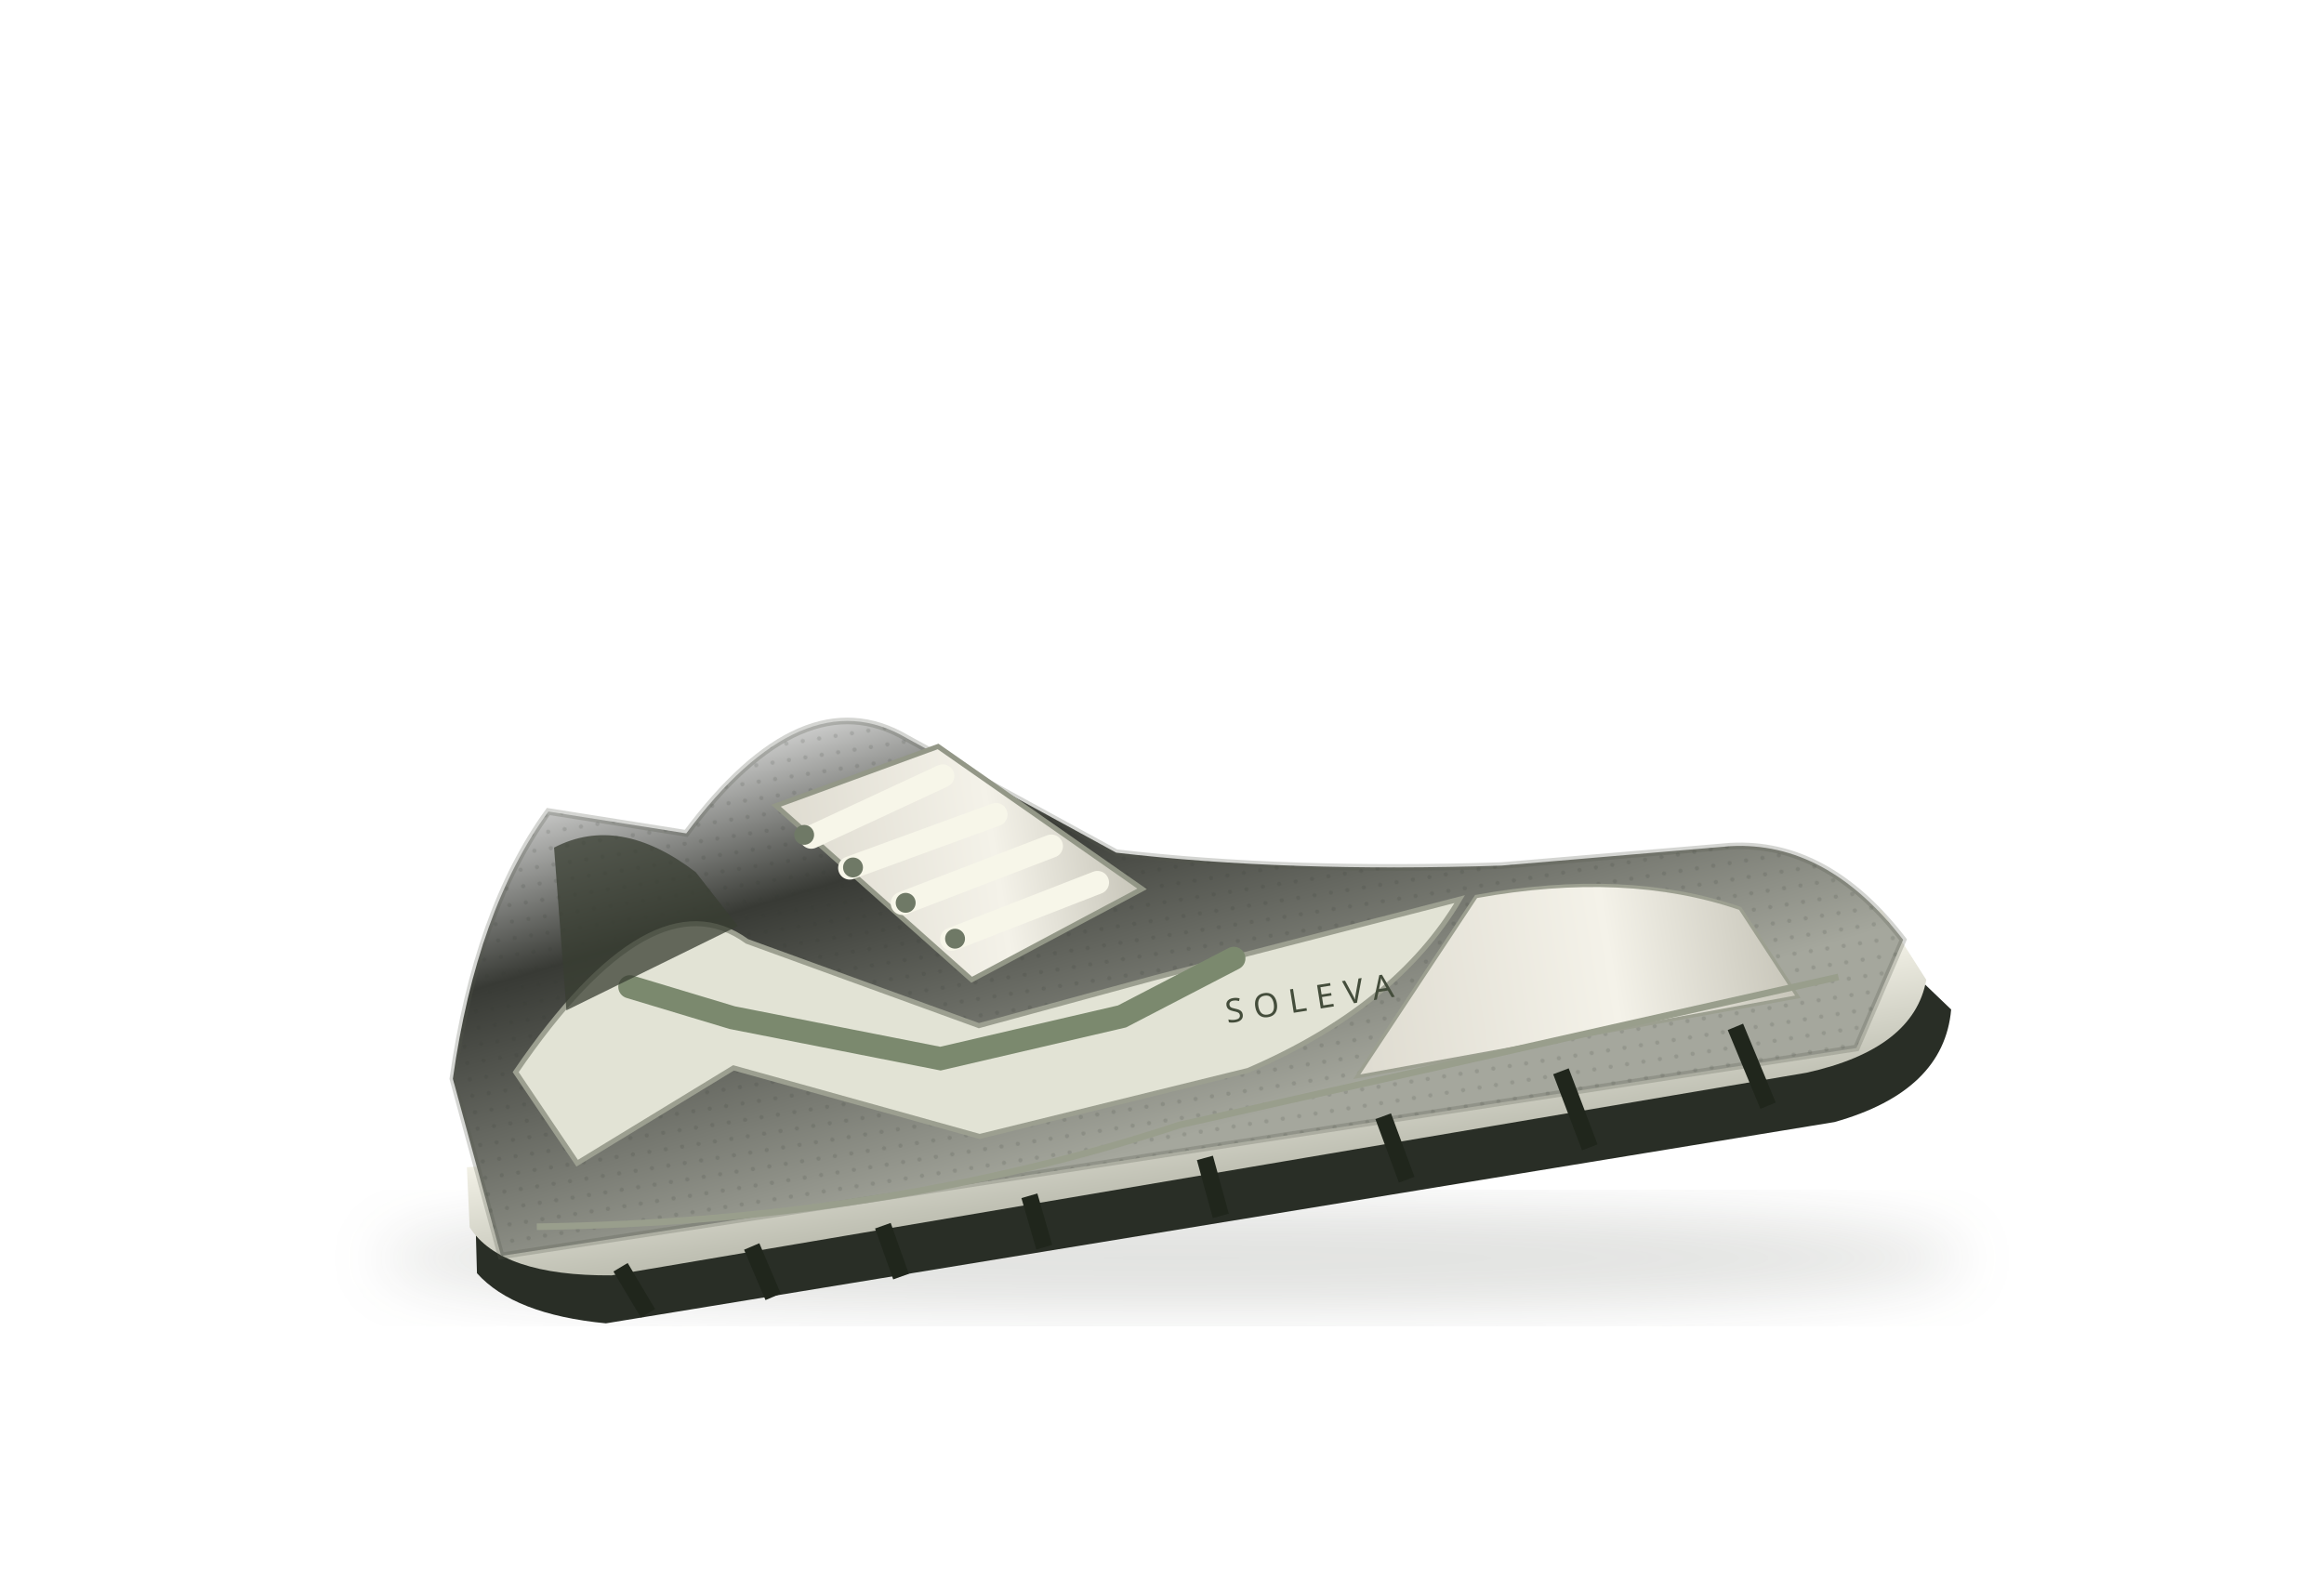
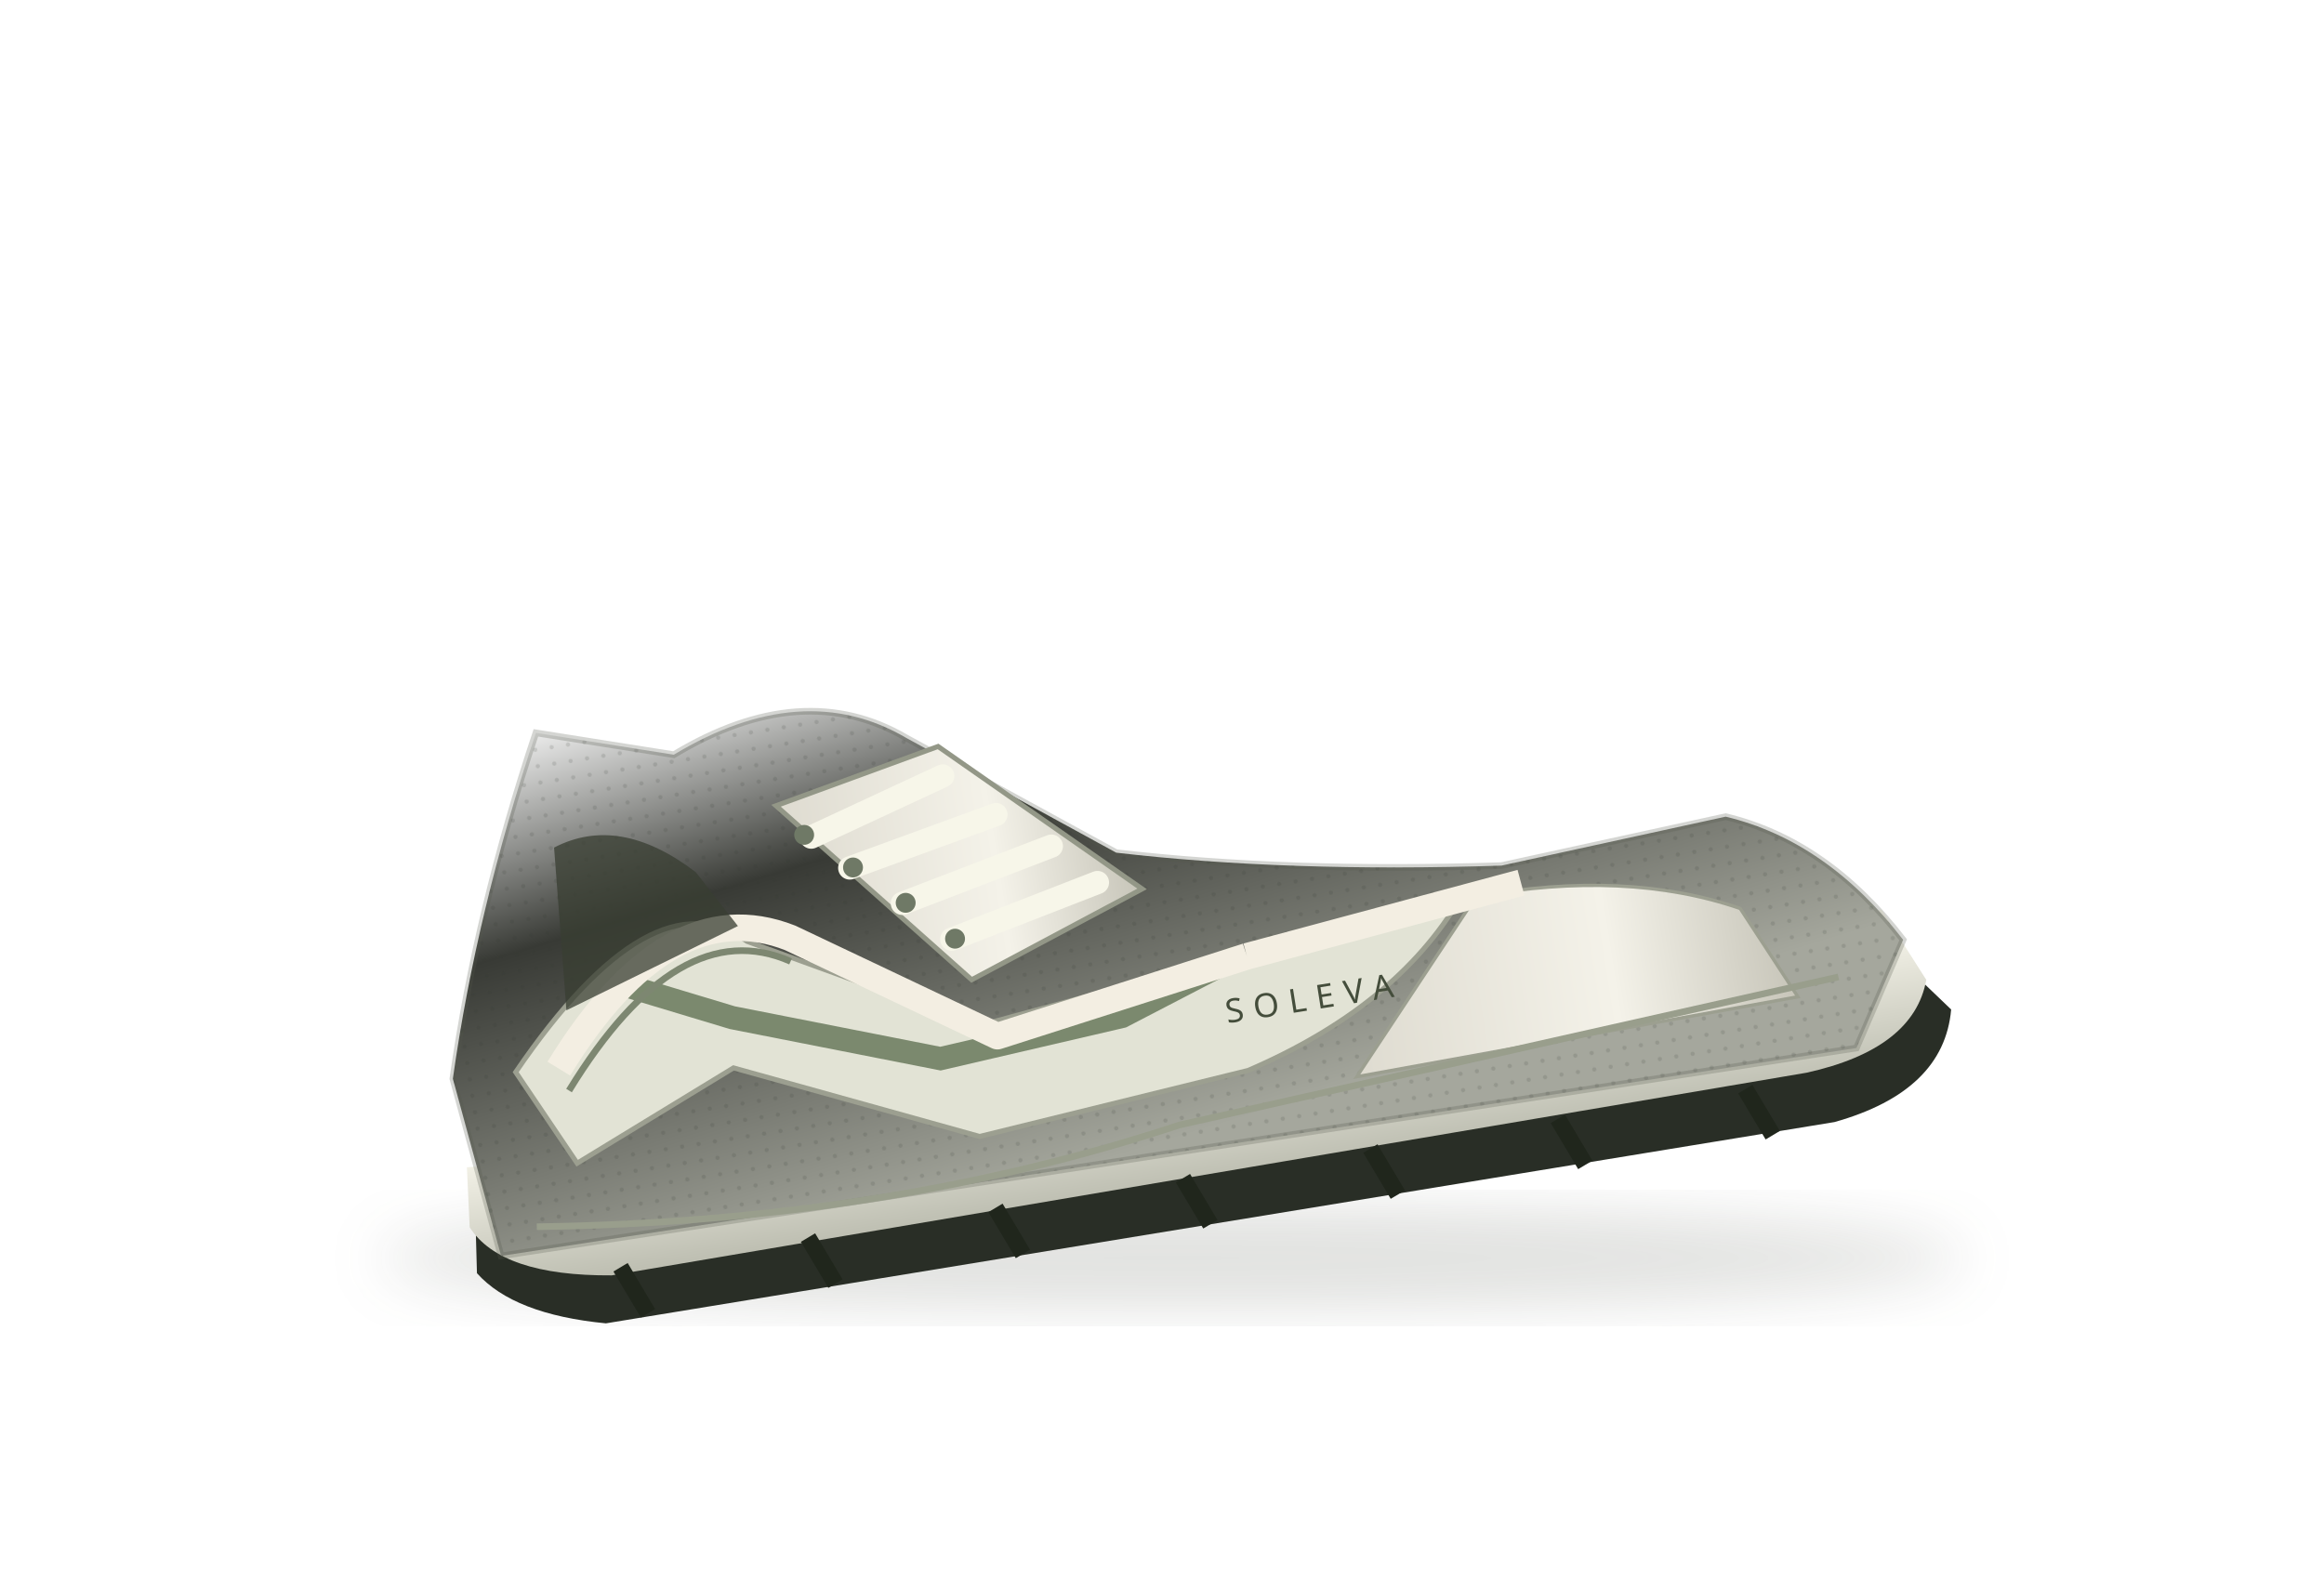
<svg xmlns="http://www.w3.org/2000/svg" viewBox="0 0 700 480">
  <defs>
    <linearGradient id="u" x1="0" y1="0" x2="0.4" y2="1">
      <stop stop-color="#ffffff" />
      <stop offset=".38" stop-color="#383a35" />
      <stop offset="1" stop-color="#a5a79d" />
    </linearGradient>
    <linearGradient id="s" x2="0" y2="1">
      <stop stop-color="#fffdf3" />
      <stop offset="1" stop-color="#bdbeb1" />
    </linearGradient>
    <linearGradient id="p">
      <stop stop-color="#dedbd0" />
      <stop offset=".6" stop-color="#f4f2e9" />
      <stop offset="1" stop-color="#c7c5b9" />
    </linearGradient>
    <pattern id="mesh" width="5" height="5" patternUnits="userSpaceOnUse">
      <circle cx="2" cy="2" r=".65" fill="#343830" opacity=".2" />
    </pattern>
    <filter id="blur">
      <feGaussianBlur stdDeviation="9" />
    </filter>
  </defs>
  <ellipse cx="353" cy="379" rx="239" ry="17" fill="#3b4032" opacity=".15" filter="url(#blur)" />
  <g transform="rotate(-9 350 280)">
    <path d="M133 327 Q252 343 344 335 L562 316 L581 341 Q575 365 541 369 L166 371 Q139 364 130 350Z" fill="#292e26" />
    <path d="M132 318 Q240 329 337 320 L565 308 L575 331 Q568 351 535 353 L170 357 Q137 352 130 336Z" fill="url(#s)" />
-     <path d="M132 291 Q147 242 173 216 L213 229 Q255 188 283 211 L340 255 Q390 269 454 277 L523 282 Q552 285 570 318 L551 348 L138 346 Z" fill="url(#u)" stroke="#555b4c" stroke-opacity=".25" stroke-width="2" />
-     <path d="M132 291 Q147 242 173 216 L213 229 Q255 188 283 211 L340 255 Q390 269 454 277 L523 282 Q552 285 570 318 L551 348 L138 346 Z" fill="url(#mesh)" opacity=".7" />
+     <path d="M132 291 Q147 242 173 192 L213 205 Q255 188 283 211 L340 255 Q390 269 454 277 L523 273 Q552 285 570 318 L551 348 L138 346 Z" fill="url(#u)" stroke="#555b4c" stroke-opacity=".25" stroke-width="2" />
+     <path d="M132 291 Q147 242 173 192 L213 205 Q255 188 283 211 L340 255 Q390 269 454 277 L523 273 Q552 285 570 318 L551 348 L138 346 Z" fill="url(#mesh)" opacity=".7" />
    <path d="M151 292 Q201 239 226 264 L291 300 L346 294 L440 285 Q416 314 369 326 L286 333 L216 301 L165 322Z" fill="#e2e3d5" stroke="#9c9f90" stroke-width="1.5" />
    <path d="M189 272L218 286 L278 308 L334 304 L370 292" fill="none" stroke="#7b896e" stroke-width="7" stroke-linecap="round" />
    <path d="M445 285 Q491 284 523 301L536 330 L401 333Z" fill="url(#p)" stroke="#9c9f90" stroke-width="1" />
+     <path d="M164 293Q205 245 239 265L296 304L374 292M374 292L459 283" fill="none" stroke="#f3eee2" stroke-width="8" stroke-linejoin="round" />
+     <path d="M166 300Q207 252 238 272" fill="none" stroke="#7d8771" stroke-width="2" />
    <path d="M173 227Q194 220 214 241L224 259L169 276Z" fill="#383d32" opacity=".75" />
    <path d="M241 225L292 215L346 267L291 286Z" fill="url(#p)" stroke="#939787" stroke-width="1.5" />
    <g stroke="#f7f6e9" stroke-width="7" stroke-linecap="round">
      <path d="M250 236L292 224M260 247L306 238M274 260L321 250M287 273L333 263" />
    </g>
    <g fill="#6f7966">
      <circle cx="248" cy="235" r="3" />
      <circle cx="261" cy="247" r="3" />
      <circle cx="275" cy="260" r="3" />
      <circle cx="288" cy="273" r="3" />
    </g>
    <path d="M150 339Q254 354 346 339L549 326" fill="none" stroke="#999e8c" stroke-width="2" />
-     <g stroke="#20261c" stroke-width="5">
-       <path d="M173 355L179 370M213 355L217 371M253 355L256 371M298 353L300 369M352 350L354 368M407 346L411 366M462 341L467 365M516 336L522 361" />
-     </g>
+     <path d="M173 355L179 370" stroke="#20261c" stroke-width="5" />
+     <path d="M230.167 355L236.167 370" stroke="#20261c" stroke-width="5" />
+     <path d="M287.333 355L293.333 370" stroke="#20261c" stroke-width="5" />
+     <path d="M344.5 355L350.5 370" stroke="#20261c" stroke-width="5" />
+     <path d="M401.667 355L407.667 370" stroke="#20261c" stroke-width="5" />
+     <path d="M458.833 355L464.833 370" stroke="#20261c" stroke-width="5" />
+     <path d="M516 355L522 370" stroke="#20261c" stroke-width="5" />
    <text x="365" y="311" fill="#444d3b" font-family="sans-serif" font-size="10" letter-spacing="3">SOLEVA</text>
  </g>
</svg>
